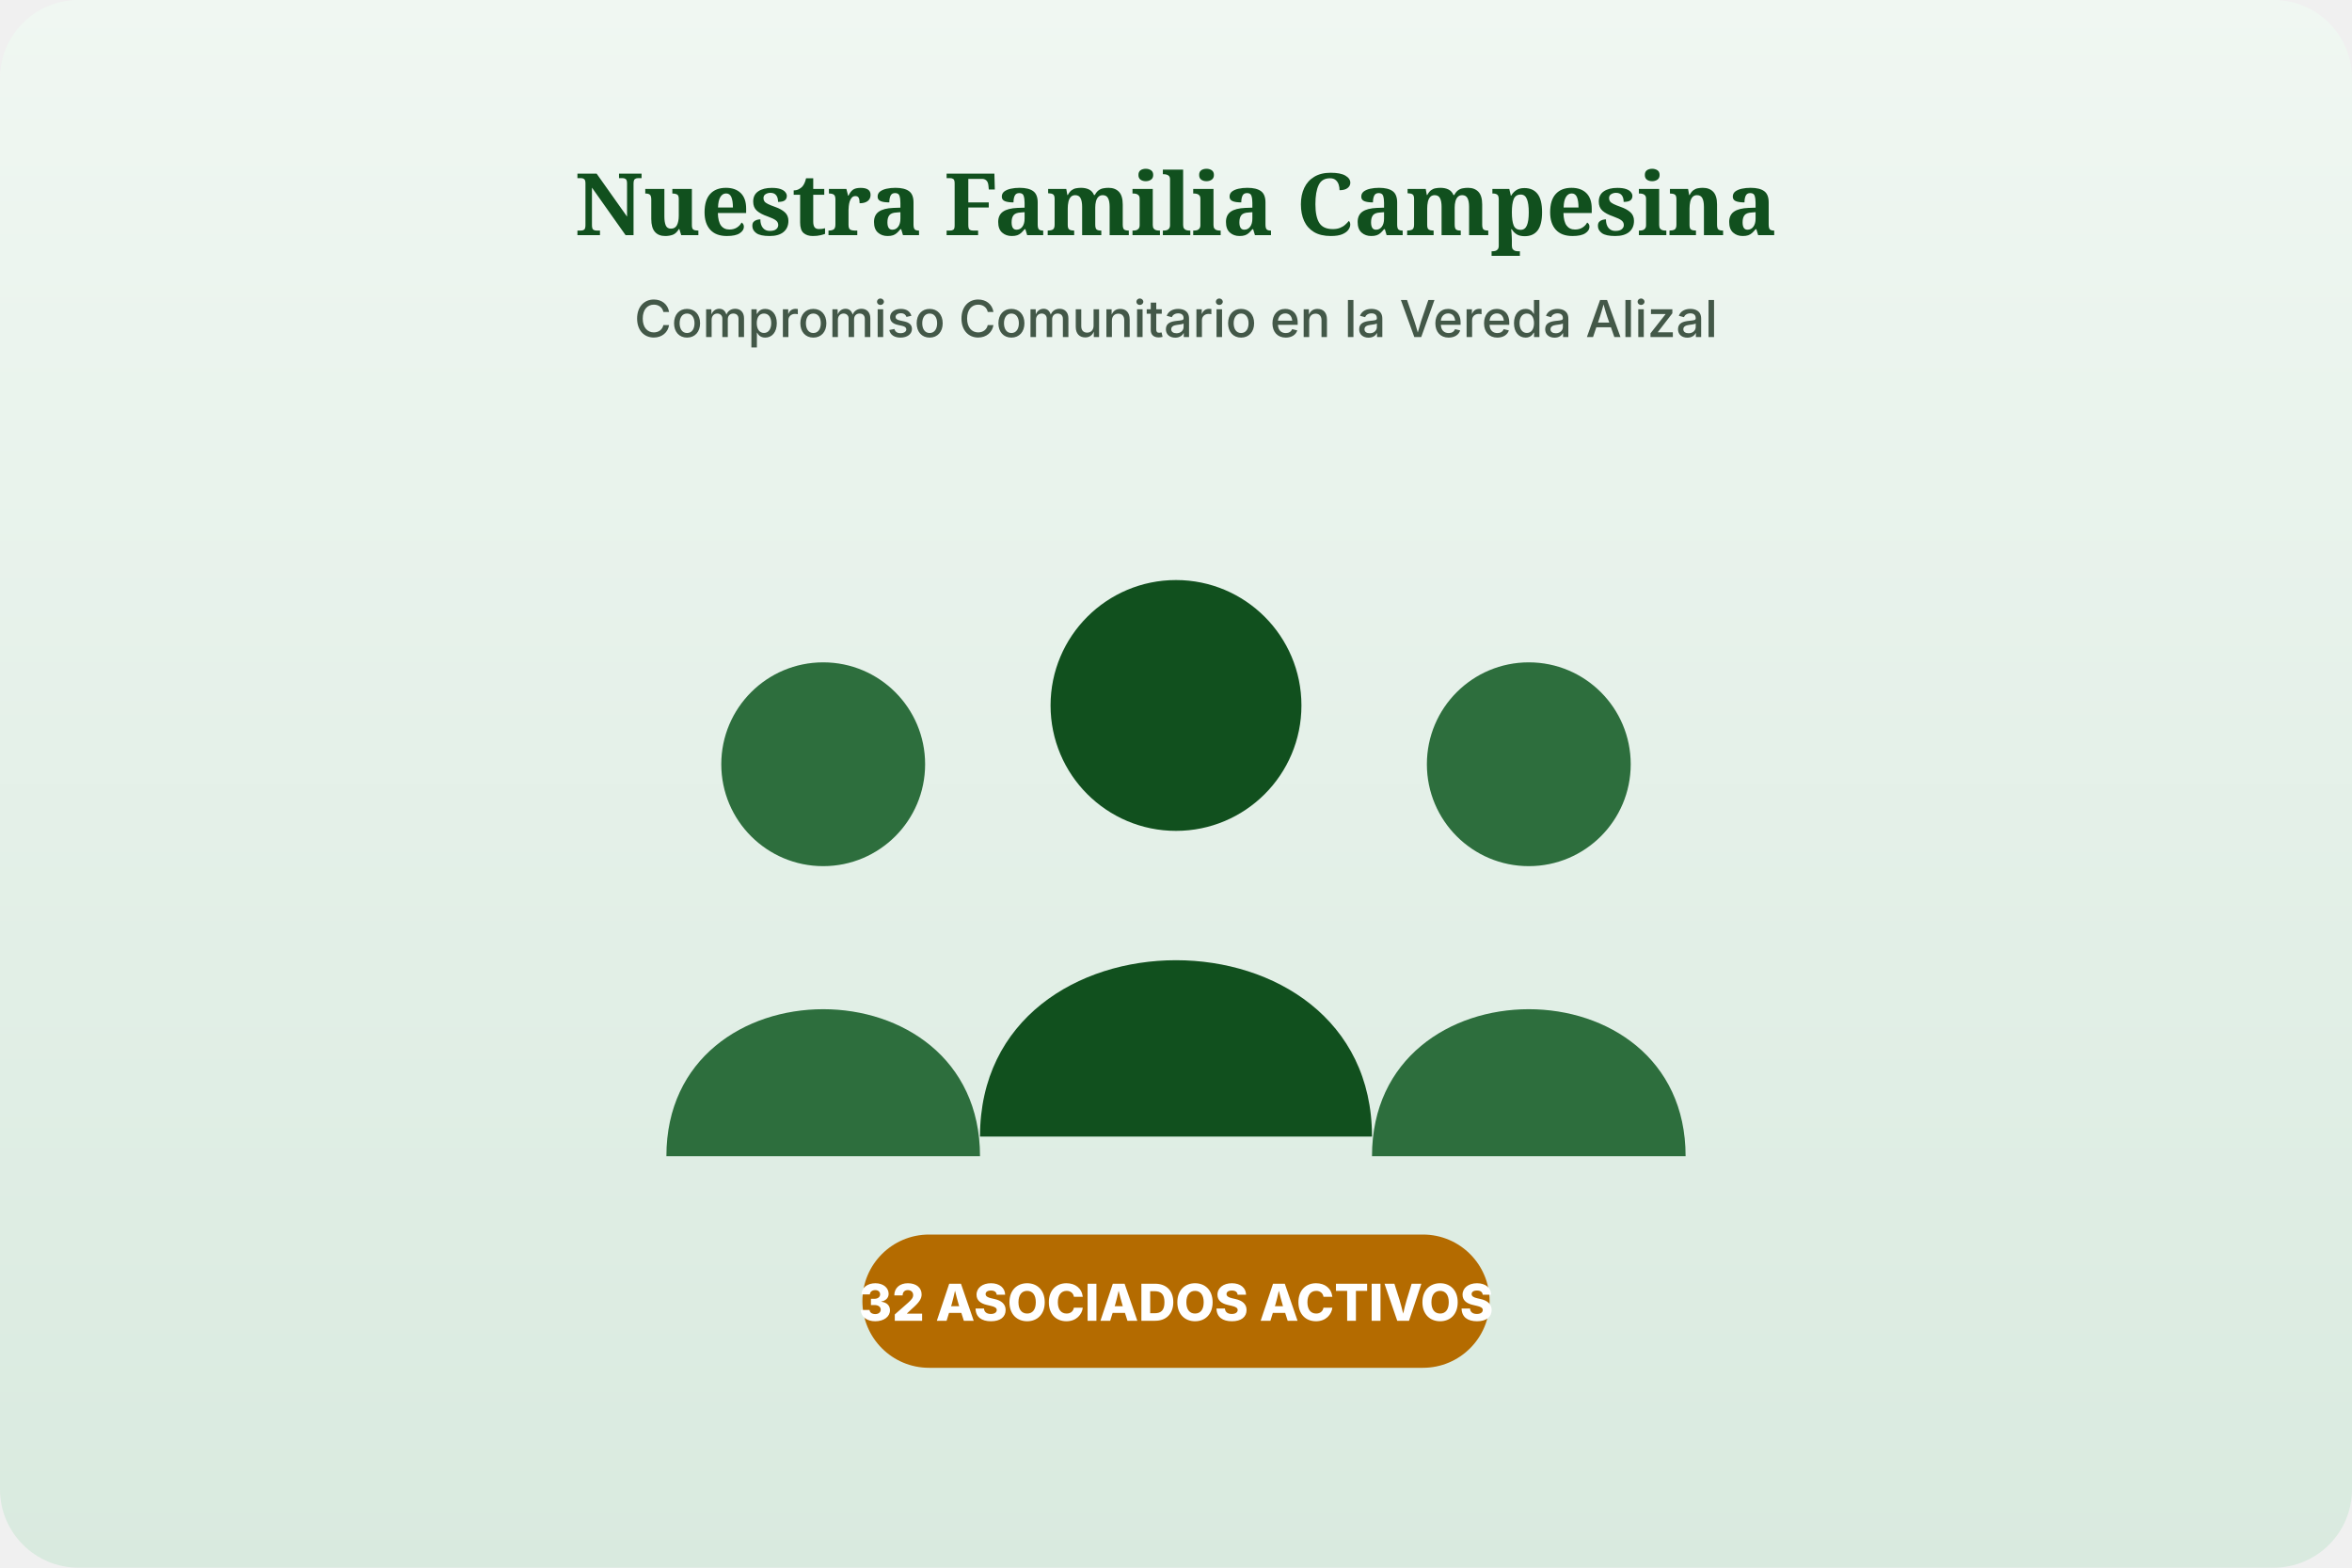
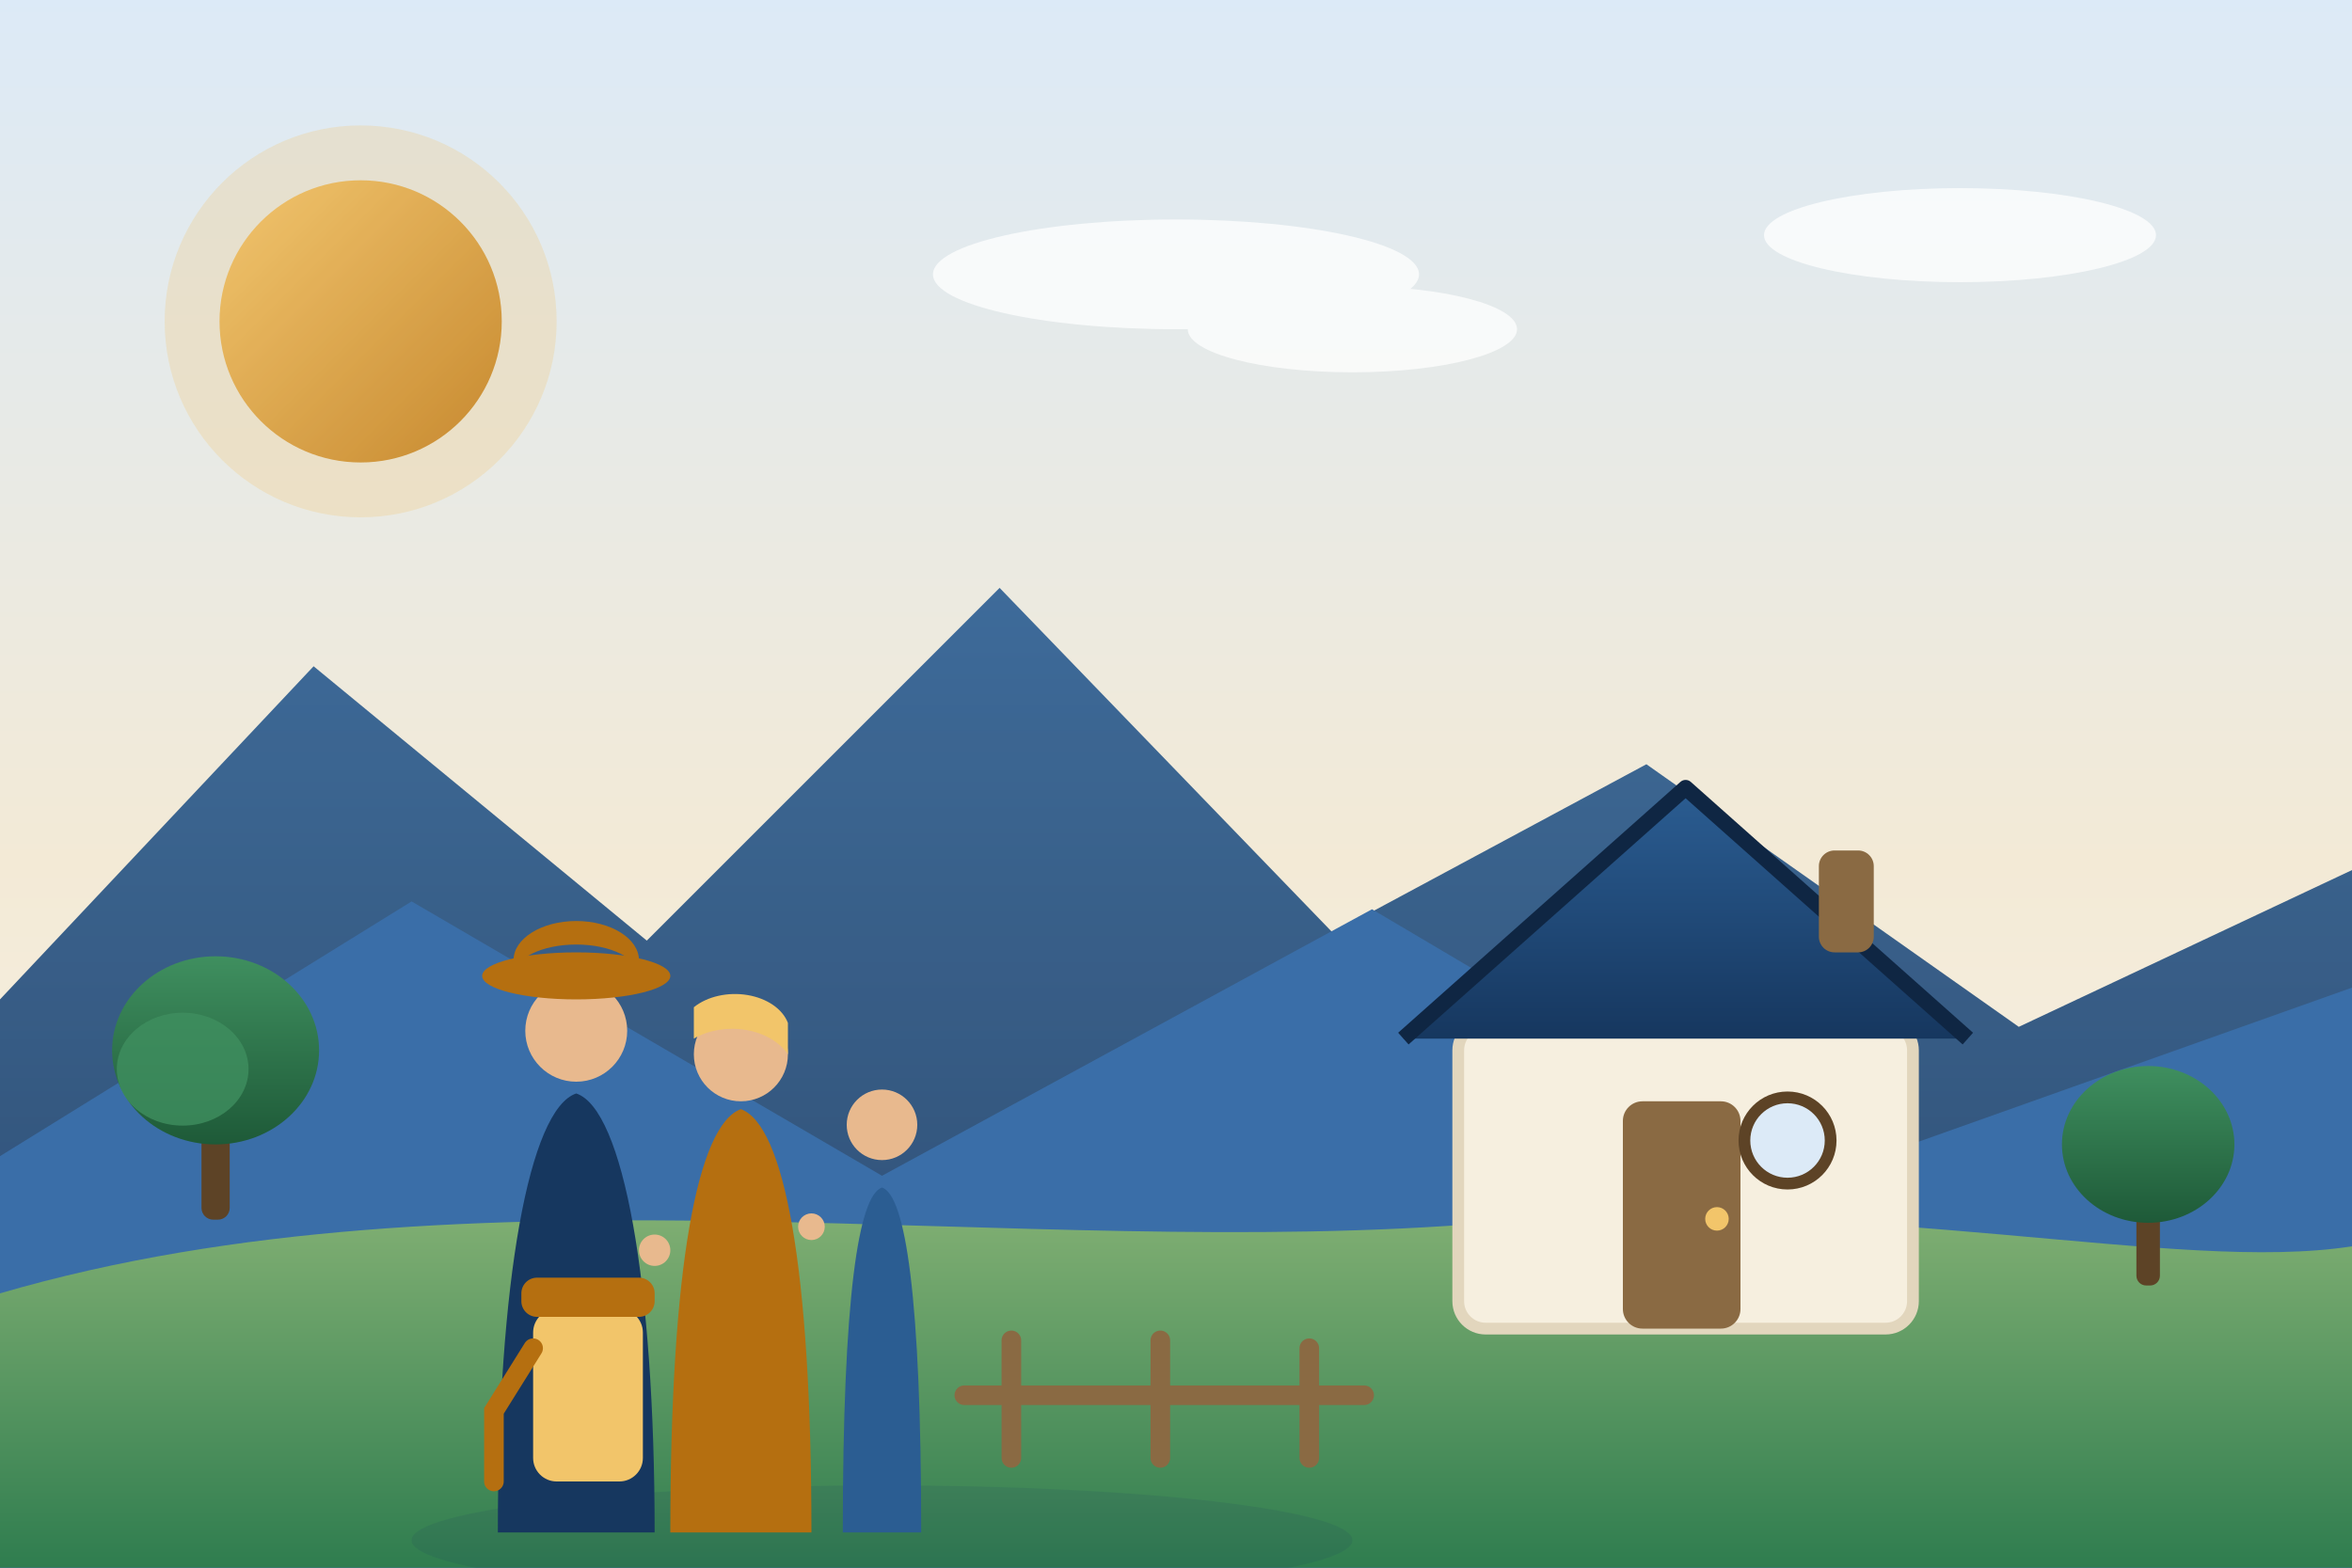
- <svg xmlns="http://www.w3.org/2000/svg" viewBox="0 0 600 400" width="100%" height="100%">
+ <svg xmlns="http://www.w3.org/2000/svg" viewBox="0 0 600 400" role="img" aria-label="Familias campesinas asociadas frente a su casa en la montaña">
  <defs>
-     <linearGradient id="famBg" x1="0%" y1="0%" x2="0%" y2="100%">
-       <stop offset="0%" stop-color="#f0f7f2" />
-       <stop offset="100%" stop-color="#d9eadf" />
+     <linearGradient id="fam-sky" x1="0" y1="0" x2="0" y2="1">
+       <stop offset="0" stop-color="#dceaf7" />
+       <stop offset="0.55" stop-color="#f3ead6" />
+       <stop offset="1" stop-color="#f7f4ee" />
+     </linearGradient>
+     <linearGradient id="fam-sun" x1="0" y1="0" x2="1" y2="1">
+       <stop offset="0" stop-color="#f2c56a" />
+       <stop offset="1" stop-color="#b56f10" />
+     </linearGradient>
+     <linearGradient id="fam-mount" x1="0" y1="0" x2="0" y2="1">
+       <stop offset="0" stop-color="#2b5d92" />
+       <stop offset="1" stop-color="#16375f" />
+     </linearGradient>
+     <linearGradient id="fam-field" x1="0" y1="0" x2="0" y2="1">
+       <stop offset="0" stop-color="#7fae72" />
+       <stop offset="1" stop-color="#2f7d4f" />
+     </linearGradient>
+     <linearGradient id="fam-roof" x1="0" y1="0" x2="0" y2="1">
+       <stop offset="0" stop-color="#2b5d92" />
+       <stop offset="1" stop-color="#16375f" />
+     </linearGradient>
+     <linearGradient id="fam-tree" x1="0" y1="0" x2="0" y2="1">
+       <stop offset="0" stop-color="#3f8f5f" />
+       <stop offset="1" stop-color="#1e5a38" />
    </linearGradient>
  </defs>
-   <rect width="600" height="400" fill="url(#famBg)" rx="20" />
-   <g fill="#11501e">
-     <circle cx="300" cy="180" r="32" />
-     <path d="M250,290 C250,230 350,230 350,290 Z" />
-     <circle cx="210" cy="195" r="26" fill="#2d6e3d" />
-     <path d="M170,295 C170,245 250,245 250,295 Z" fill="#2d6e3d" />
-     <circle cx="390" cy="195" r="26" fill="#2d6e3d" />
-     <path d="M350,295 C350,245 430,245 430,295 Z" fill="#2d6e3d" />
+   <rect width="600" height="400" fill="url(#fam-sky)" />
+   <circle cx="92" cy="82" r="36" fill="url(#fam-sun)" opacity="0.95" />
+   <circle cx="92" cy="82" r="50" fill="#f2c56a" opacity="0.25" />
+   <g fill="#ffffff" opacity="0.75">
+     <ellipse cx="300" cy="70" rx="62" ry="14" />
+     <ellipse cx="345" cy="84" rx="42" ry="11" />
+     <ellipse cx="500" cy="60" rx="50" ry="12" />
  </g>
-   <rect x="220" y="315" width="160" height="34" rx="17" fill="#b46b00" />
-   <text x="300" y="337" font-family="'Inter', sans-serif" font-size="13" font-weight="800" fill="#ffffff" text-anchor="middle">32 ASOCIADOS ACTIVOS</text>
-   <text x="300" y="60" font-family="'Fraunces', serif" font-size="22" font-weight="700" fill="#11501e" text-anchor="middle">Nuestra Familia Campesina</text>
-   <text x="300" y="86" font-family="'Inter', sans-serif" font-size="13" font-weight="500" fill="#435848" text-anchor="middle">Compromiso Comunitario en la Vereda Alizal</text>
+   <path d="M0 255 L80 170 L165 240 L255 150 L340 238 L420 195 L515 262 L600 222 L600 400 L0 400 Z" fill="url(#fam-mount)" opacity="0.9" />
+   <path d="M0 295 L105 230 L225 300 L350 232 L465 300 L600 252 L600 400 L0 400 Z" fill="#3a6ea8" />
+   <path d="M0 330 C120 295 260 322 380 312 C480 305 555 325 600 318 L600 400 L0 400 Z" fill="url(#fam-field)" />
+   <g transform="translate(55 268) scale(0.6)">
+     <rect x="-6" y="26" width="12" height="46" rx="5" fill="#5d4326" />
+     <ellipse cx="0" cy="0" rx="44" ry="40" fill="url(#fam-tree)" />
+     <ellipse cx="-14" cy="8" rx="28" ry="24" fill="#3f8f5f" opacity="0.8" />
+   </g>
+   <g transform="translate(548 292) scale(0.5)">
+     <rect x="-6" y="26" width="12" height="46" rx="5" fill="#5d4326" />
+     <ellipse cx="0" cy="0" rx="44" ry="40" fill="url(#fam-tree)" />
+   </g>
+   <g transform="translate(430 235)">
+     <rect x="-58" y="26" width="116" height="78" rx="7" fill="#f6efdf" />
+     <rect x="-58" y="26" width="116" height="78" rx="7" fill="none" stroke="#e2d6bd" stroke-width="3" />
+     <path d="M-72 30 L0 -34 L72 30 Z" fill="url(#fam-roof)" />
+     <path d="M-72 30 L0 -34 L72 30" fill="none" stroke="#0f2643" stroke-width="4" stroke-linejoin="round" />
+     <rect x="34" y="-18" width="14" height="26" rx="4" fill="#8a6a43" />
+     <rect x="-16" y="46" width="30" height="58" rx="5" fill="#8a6a43" />
+     <circle cx="8" cy="76" r="3" fill="#f2c56a" />
+     <circle cx="26" cy="56" r="11" fill="#dceaf7" stroke="#5d4326" stroke-width="3" />
+   </g>
+   <g transform="translate(185 305)">
+     <ellipse cx="40" cy="88" rx="120" ry="14" fill="#16375f" opacity="0.12" />
+     <g>
+       <circle cx="-38" cy="-42" r="13" fill="#e8b98e" />
+       <ellipse cx="-38" cy="-56" rx="24" ry="6" fill="#b56f10" />
+       <path d="M-54 -60 A16 10 0 0 1 -22 -60 L-22 -56 A16 8 0 0 0 -54 -56 Z" fill="#b56f10" />
+       <path d="M-58 86 C-58 22 -50 -22 -38 -26 C-26 -22 -18 22 -18 86 Z" fill="#16375f" />
+     </g>
+     <g>
+       <circle cx="4" cy="-36" r="12" fill="#e8b98e" />
+       <path d="M-8 -48 A14 10 0 0 1 16 -44 L16 -36 A16 12 0 0 0 -8 -40 Z" fill="#f2c56a" />
+       <path d="M-14 86 C-14 18 -7 -18 4 -22 C15 -18 22 18 22 86 Z" fill="#b56f10" />
+     </g>
+     <g>
+       <circle cx="40" cy="-18" r="9" fill="#e8b98e" />
+       <path d="M30 86 C30 26 34 0 40 -2 C46 0 50 26 50 86 Z" fill="#2b5d92" />
+     </g>
+     <circle cx="-18" cy="14" r="4" fill="#e8b98e" />
+     <circle cx="22" cy="8" r="3.4" fill="#e8b98e" />
+   </g>
+   <g transform="translate(150 356)">
+     <rect x="-14" y="-22" width="28" height="44" rx="6" fill="#f2c56a" />
+     <rect x="-17" y="-30" width="34" height="10" rx="4" fill="#b56f10" />
+     <path d="M-14 -12 L-24 4 L-24 22" fill="none" stroke="#b56f10" stroke-width="5" stroke-linecap="round" />
+   </g>
+   <g stroke="#8a6a43" stroke-width="5" stroke-linecap="round">
+     <path d="M258 372 L258 342" />
+     <path d="M296 372 L296 342" />
+     <path d="M334 372 L334 344" />
+     <path d="M246 356 L348 356" />
+   </g>
</svg>
